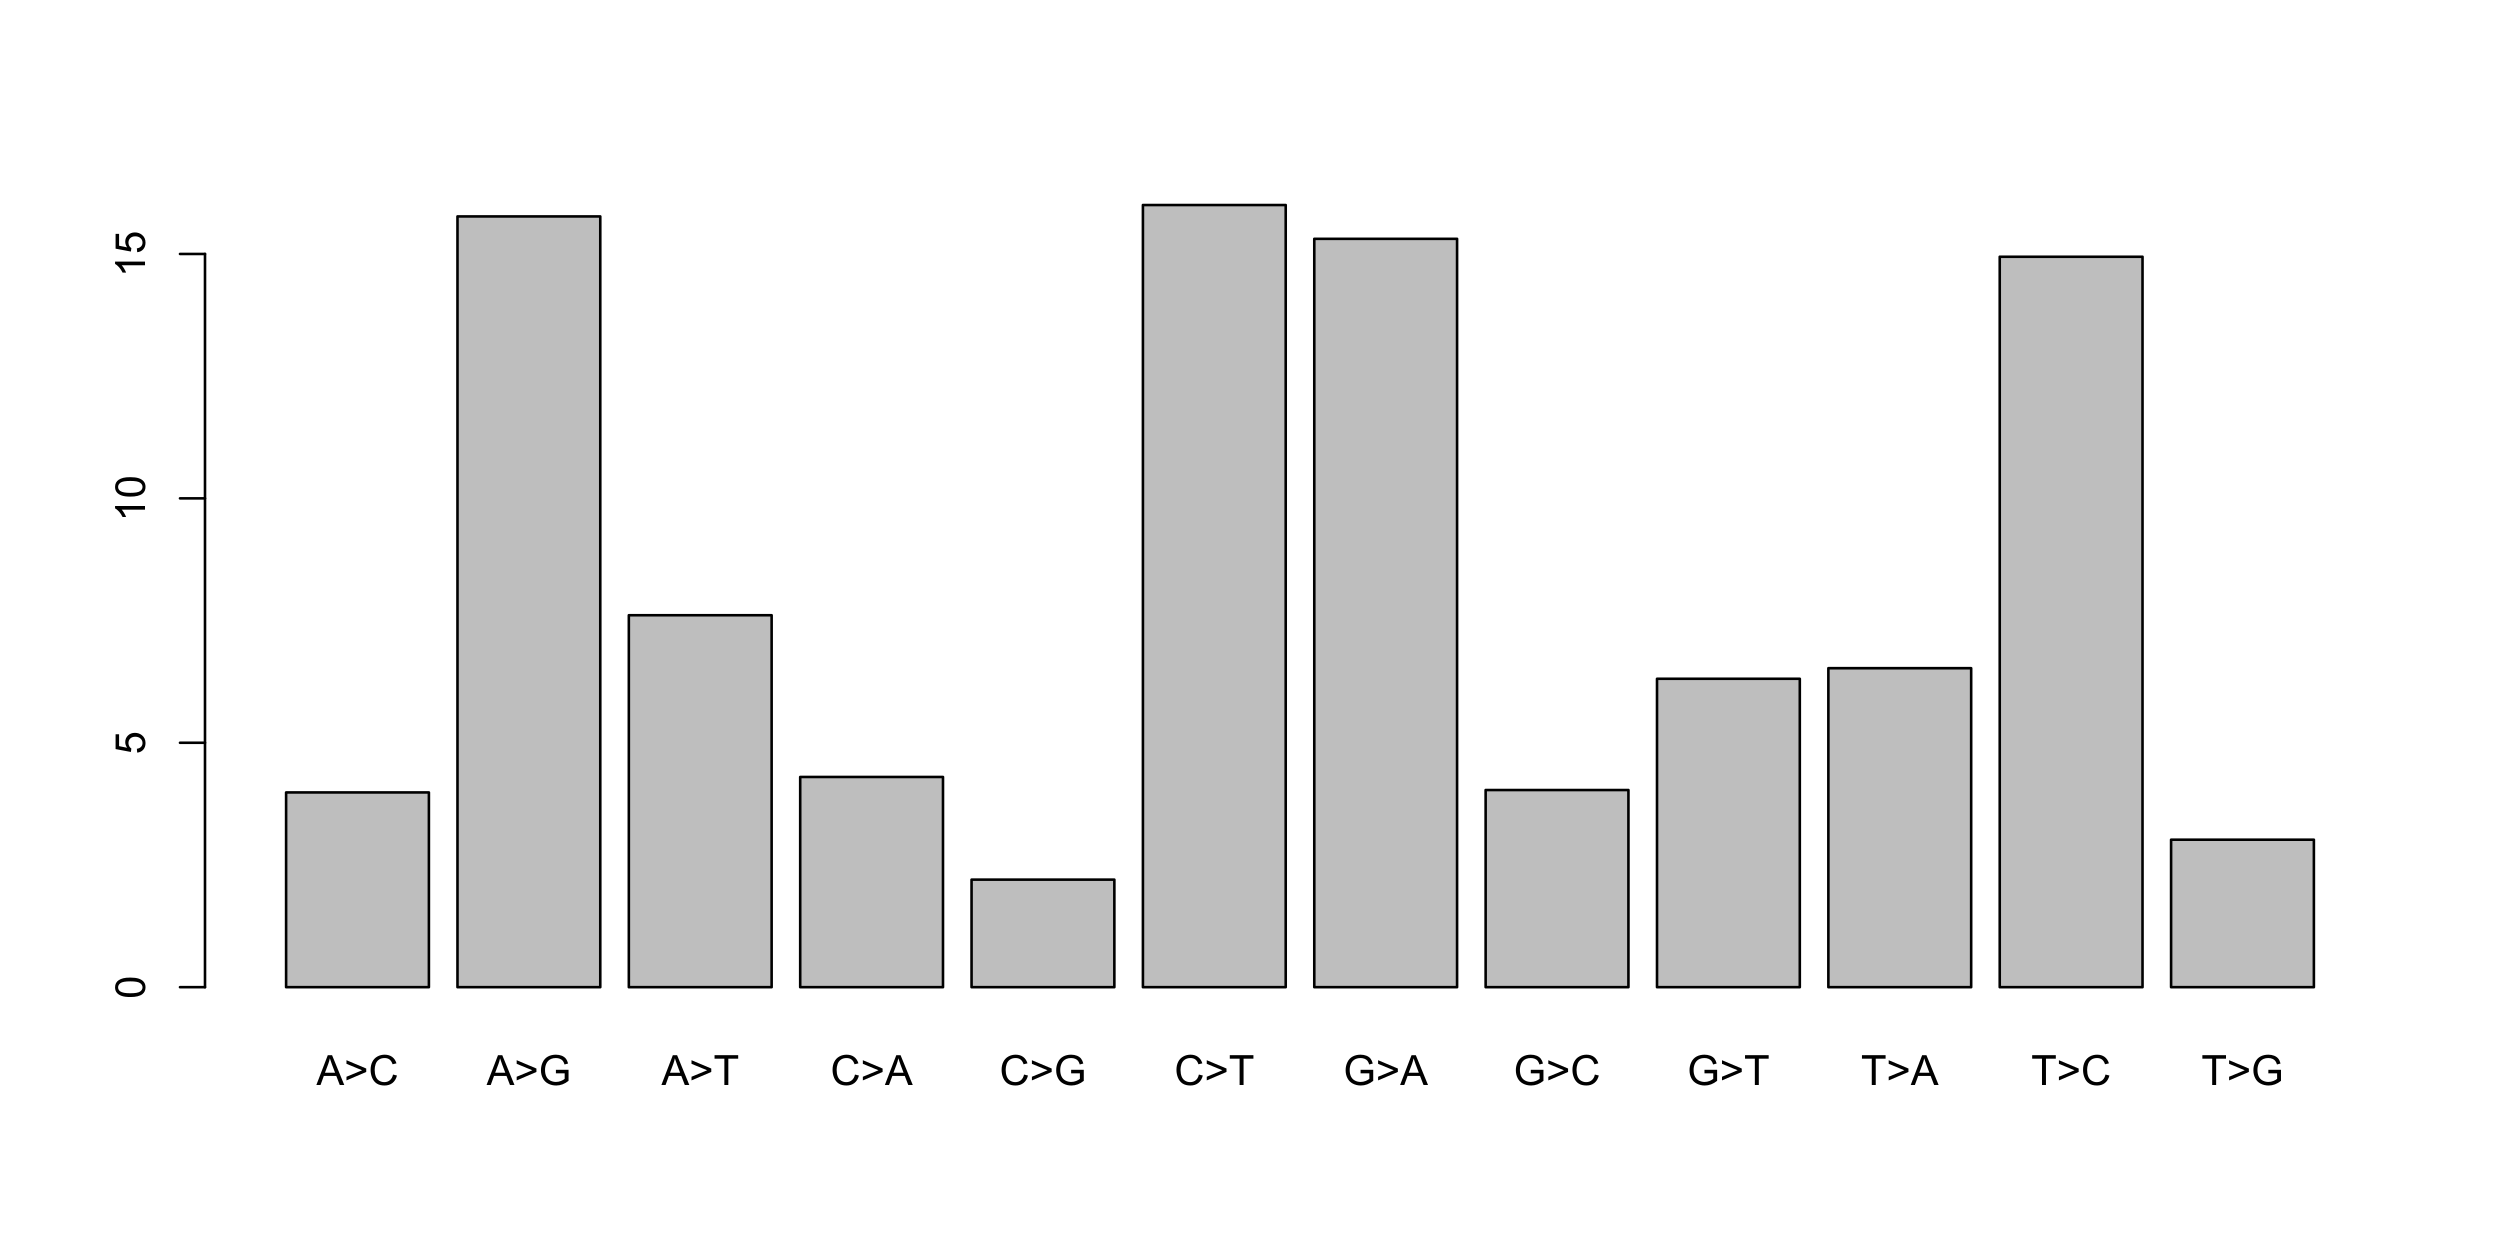
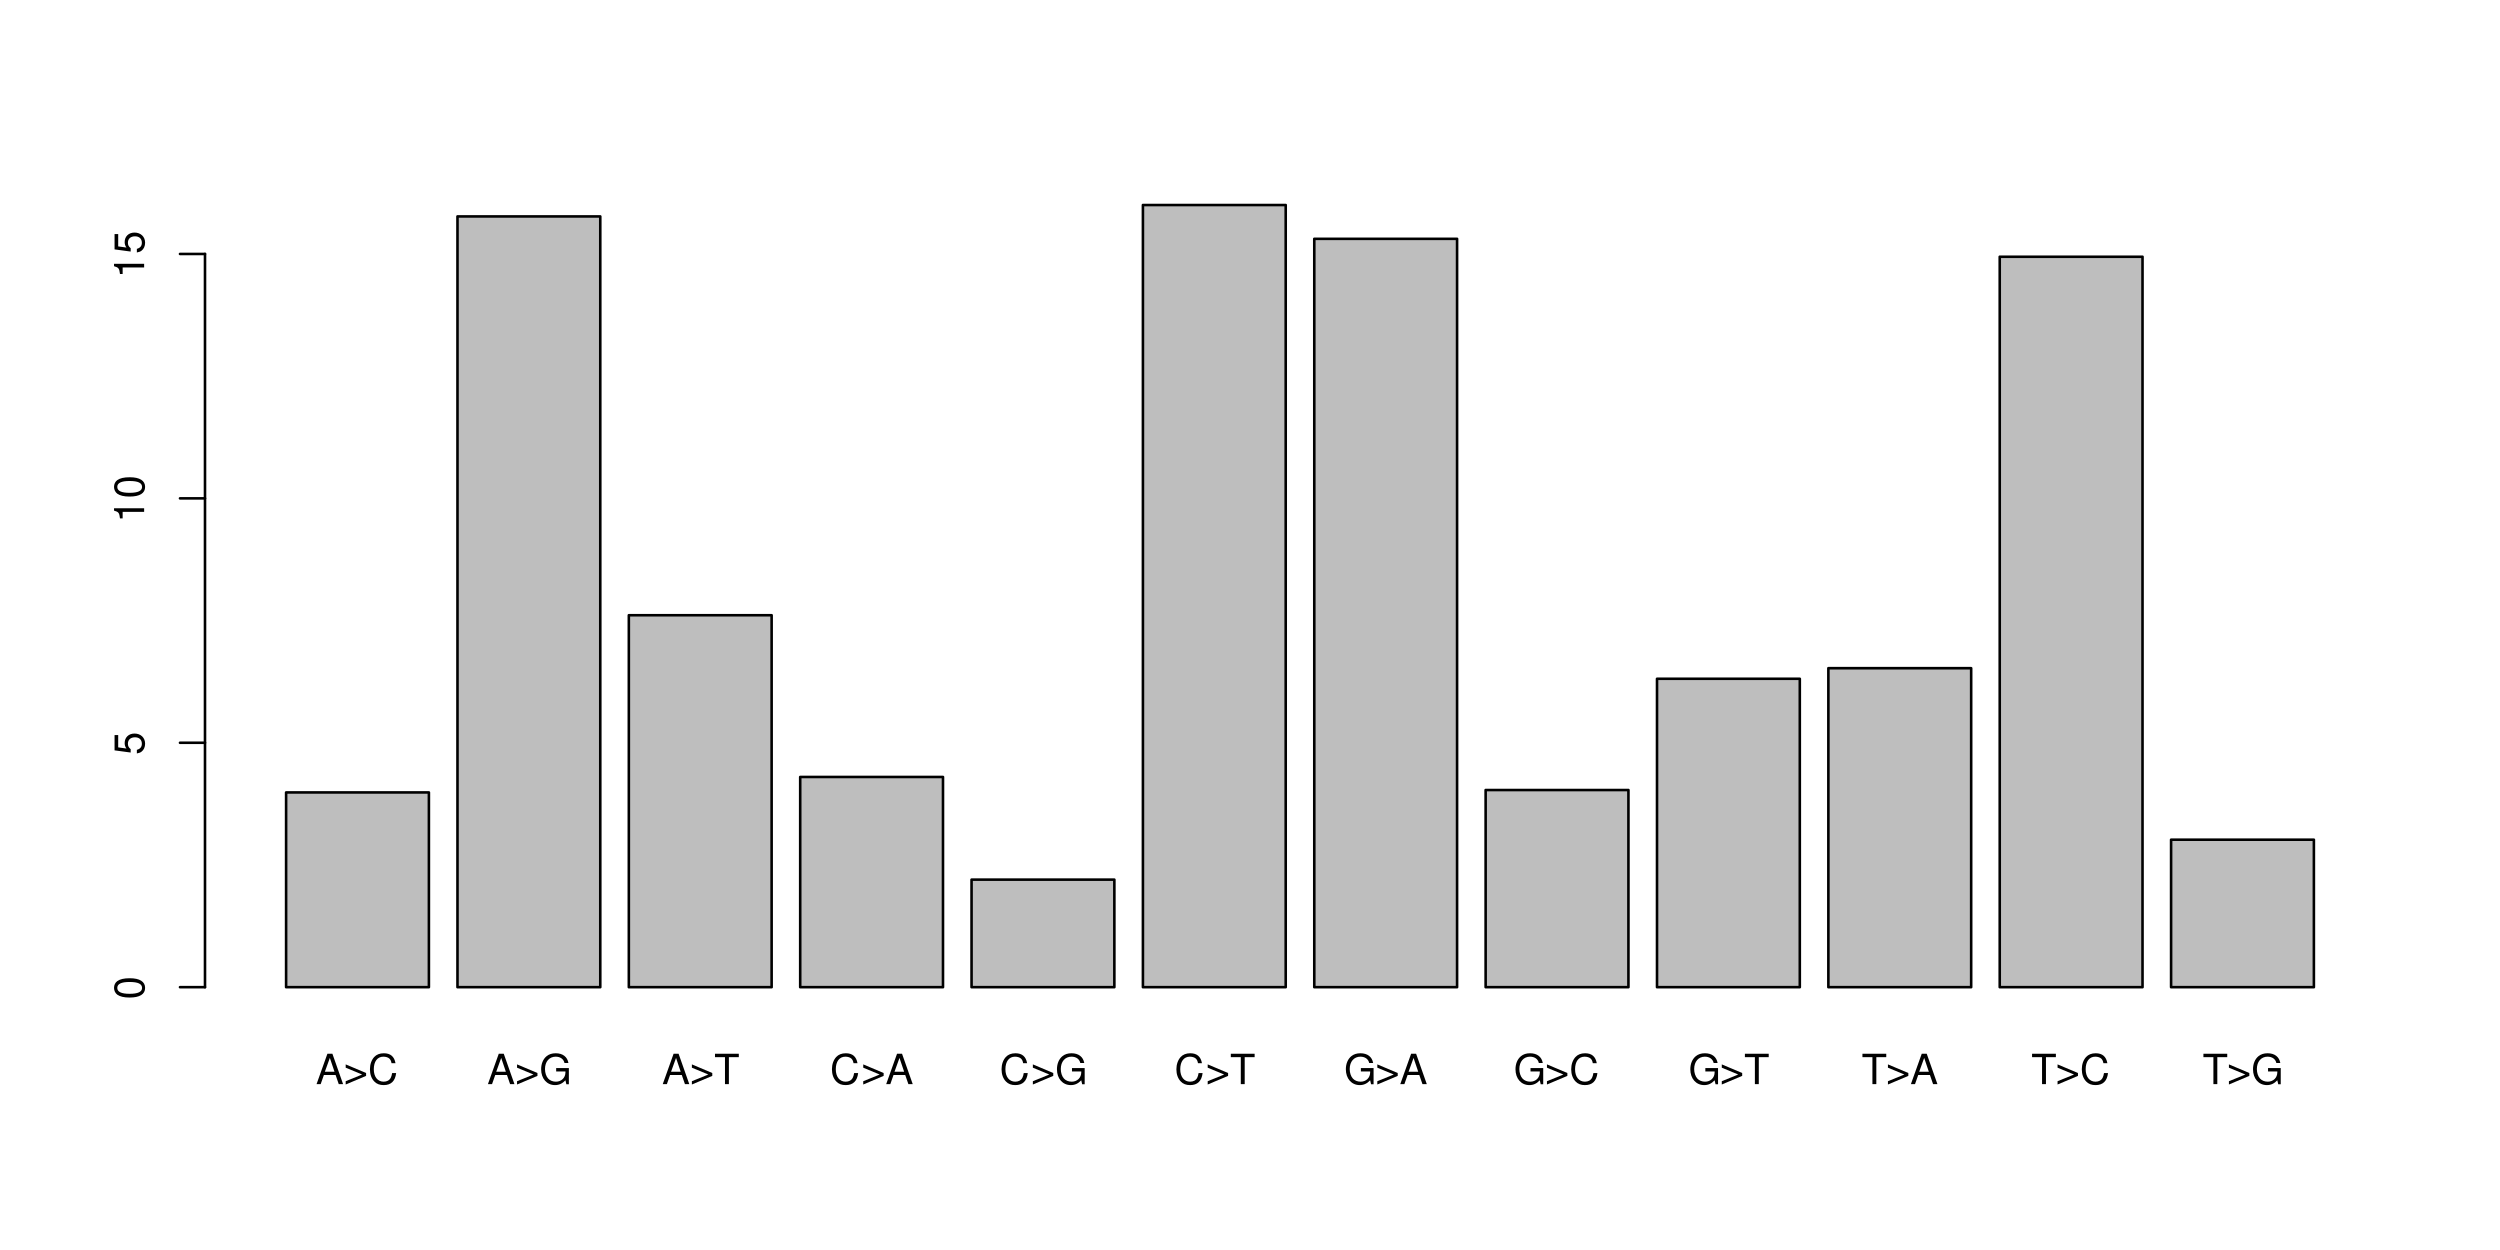
<svg xmlns="http://www.w3.org/2000/svg" xmlns:xlink="http://www.w3.org/1999/xlink" width="720pt" height="360pt" viewBox="0 0 720 360" version="1.1">
  <defs>
    <g>
      <symbol overflow="visible" id="glyph0-0">
-         <path style="stroke:none;" d="M 1.5 0 L 1.5 -7.5 L 7.5 -7.5 L 7.5 0 Z M 1.688 -0.188 L 7.312 -0.188 L 7.312 -7.312 L 1.688 -7.312 Z M 1.688 -0.188 " />
+         <path style="stroke:none;" d="" />
      </symbol>
      <symbol overflow="visible" id="glyph0-1">
-         <path style="stroke:none;" d="M -0.016 0 L 3.281 -8.59 L 4.508 -8.59 L 8.023 0 L 6.727 0 L 5.727 -2.602 L 2.133 -2.602 L 1.188 0 Z M 2.461 -3.527 L 5.375 -3.527 L 4.477 -5.906 C 4.203 -6.629 4 -7.223 3.867 -7.688 C 3.758 -7.133 3.602 -6.586 3.406 -6.047 Z M 2.461 -3.527 " />
+         <path style="stroke:none;" d="M 5.688 -2.625 L 6.594 0 L 7.844 0 L 4.766 -8.75 L 3.328 -8.75 L 0.203 0 L 1.391 0 L 2.312 -2.625 Z M 5.375 -3.562 L 2.594 -3.562 L 4.031 -7.547 Z M 5.375 -3.562 " />
      </symbol>
      <symbol overflow="visible" id="glyph0-2">
-         <path style="stroke:none;" d="M 6.344 -3.758 L 0.656 -1.324 L 0.656 -2.375 L 5.164 -4.242 L 0.656 -6.094 L 0.656 -7.141 L 6.344 -4.742 Z M 6.344 -3.758 " />
+         <path style="stroke:none;" d="M 6.469 -3.203 L 0.594 -5.688 L 0.594 -4.734 L 5.328 -2.766 L 0.594 -0.844 L 0.594 0.109 L 6.469 -2.375 Z M 6.469 -3.203 " />
      </symbol>
      <symbol overflow="visible" id="glyph0-3">
-         <path style="stroke:none;" d="M 7.055 -3.012 L 8.191 -2.727 C 7.953 -1.789 7.523 -1.078 6.906 -0.586 C 6.285 -0.098 5.527 0.145 4.633 0.148 C 3.707 0.145 2.953 -0.039 2.375 -0.418 C 1.793 -0.793 1.352 -1.34 1.051 -2.055 C 0.746 -2.77 0.598 -3.539 0.598 -4.359 C 0.598 -5.254 0.766 -6.031 1.109 -6.699 C 1.449 -7.363 1.938 -7.871 2.57 -8.215 C 3.199 -8.559 3.895 -8.73 4.652 -8.734 C 5.512 -8.73 6.234 -8.512 6.82 -8.078 C 7.406 -7.637 7.812 -7.023 8.047 -6.234 L 6.926 -5.969 C 6.723 -6.59 6.434 -7.047 6.059 -7.336 C 5.68 -7.621 5.203 -7.762 4.629 -7.766 C 3.969 -7.762 3.414 -7.605 2.973 -7.289 C 2.527 -6.969 2.219 -6.543 2.039 -6.012 C 1.859 -5.48 1.77 -4.93 1.77 -4.367 C 1.77 -3.633 1.875 -2.996 2.086 -2.449 C 2.297 -1.902 2.629 -1.496 3.082 -1.23 C 3.531 -0.961 4.016 -0.824 4.539 -0.828 C 5.176 -0.824 5.715 -1.008 6.156 -1.379 C 6.598 -1.742 6.898 -2.289 7.055 -3.012 Z M 7.055 -3.012 " />
+         <path style="stroke:none;" d="M 7.938 -6.031 C 7.594 -7.953 6.484 -8.891 4.578 -8.891 C 3.391 -8.891 2.453 -8.516 1.797 -7.797 C 1.016 -6.938 0.578 -5.688 0.578 -4.266 C 0.578 -2.828 1.016 -1.594 1.844 -0.75 C 2.516 -0.047 3.391 0.281 4.531 0.281 C 6.656 0.281 7.859 -0.875 8.125 -3.188 L 6.969 -3.188 C 6.875 -2.594 6.75 -2.188 6.578 -1.844 C 6.219 -1.109 5.469 -0.703 4.531 -0.703 C 2.797 -0.703 1.688 -2.094 1.688 -4.281 C 1.688 -6.531 2.734 -7.906 4.438 -7.906 C 5.141 -7.906 5.812 -7.703 6.172 -7.359 C 6.484 -7.062 6.672 -6.703 6.797 -6.031 Z M 7.938 -6.031 " />
      </symbol>
      <symbol overflow="visible" id="glyph0-4">
-         <path style="stroke:none;" d="M 4.945 -3.367 L 4.945 -4.375 L 8.586 -4.383 L 8.586 -1.195 C 8.023 -0.75 7.449 -0.414 6.855 -0.188 C 6.262 0.035 5.652 0.145 5.027 0.148 C 4.184 0.145 3.414 -0.031 2.727 -0.395 C 2.035 -0.754 1.516 -1.277 1.168 -1.961 C 0.812 -2.645 0.637 -3.41 0.641 -4.254 C 0.637 -5.09 0.812 -5.867 1.164 -6.594 C 1.512 -7.312 2.016 -7.852 2.672 -8.207 C 3.328 -8.555 4.082 -8.73 4.938 -8.734 C 5.559 -8.73 6.121 -8.629 6.621 -8.434 C 7.121 -8.23 7.516 -7.953 7.805 -7.594 C 8.09 -7.234 8.305 -6.766 8.453 -6.188 L 7.43 -5.906 C 7.297 -6.344 7.137 -6.688 6.949 -6.938 C 6.758 -7.188 6.484 -7.387 6.129 -7.539 C 5.77 -7.688 5.375 -7.762 4.945 -7.766 C 4.422 -7.762 3.973 -7.684 3.598 -7.527 C 3.219 -7.367 2.91 -7.16 2.68 -6.902 C 2.445 -6.645 2.266 -6.359 2.141 -6.055 C 1.918 -5.52 1.809 -4.945 1.812 -4.324 C 1.809 -3.559 1.941 -2.918 2.207 -2.402 C 2.469 -1.887 2.852 -1.504 3.355 -1.254 C 3.859 -1.004 4.395 -0.879 4.961 -0.879 C 5.453 -0.879 5.934 -0.973 6.406 -1.16 C 6.871 -1.348 7.227 -1.551 7.469 -1.77 L 7.469 -3.367 Z M 4.945 -3.367 " />
+         <path style="stroke:none;" d="M 8.516 -4.625 L 4.859 -4.625 L 4.859 -3.641 L 7.531 -3.641 L 7.531 -3.391 C 7.531 -1.844 6.375 -0.703 4.781 -0.703 C 3.891 -0.703 3.078 -1.031 2.562 -1.594 C 1.984 -2.219 1.641 -3.266 1.641 -4.344 C 1.641 -6.484 2.875 -7.906 4.719 -7.906 C 6.047 -7.906 7.016 -7.219 7.25 -6.094 L 8.391 -6.094 C 8.078 -7.875 6.734 -8.891 4.734 -8.891 C 3.656 -8.891 2.797 -8.609 2.109 -8.047 C 1.094 -7.219 0.531 -5.859 0.531 -4.281 C 0.531 -1.594 2.172 0.281 4.531 0.281 C 5.719 0.281 6.656 -0.172 7.531 -1.109 L 7.797 0.047 L 8.516 0.047 Z M 8.516 -4.625 " />
      </symbol>
      <symbol overflow="visible" id="glyph0-5">
-         <path style="stroke:none;" d="M 3.109 0 L 3.109 -7.578 L 0.281 -7.578 L 0.281 -8.59 L 7.09 -8.59 L 7.09 -7.578 L 4.25 -7.578 L 4.25 0 Z M 3.109 0 " />
+         <path style="stroke:none;" d="M 4.25 -7.766 L 7.109 -7.766 L 7.109 -8.75 L 0.25 -8.75 L 0.25 -7.766 L 3.125 -7.766 L 3.125 0 L 4.25 0 Z M 4.25 -7.766 " />
      </symbol>
      <symbol overflow="visible" id="glyph1-0">
-         <path style="stroke:none;" d="M 0 -1.5 L -7.5 -1.5 L -7.5 -7.5 L 0 -7.5 Z M -0.188 -1.688 L -0.188 -7.312 L -7.312 -7.312 L -7.312 -1.688 Z M -0.188 -1.688 " />
+         <path style="stroke:none;" d="" />
      </symbol>
      <symbol overflow="visible" id="glyph1-1">
-         <path style="stroke:none;" d="M -4.234 -0.5 C -5.246 -0.496 -6.062 -0.602 -6.688 -0.812 C -7.305 -1.02 -7.785 -1.328 -8.121 -1.742 C -8.457 -2.152 -8.625 -2.672 -8.625 -3.301 C -8.625 -3.758 -8.531 -4.164 -8.348 -4.512 C -8.16 -4.859 -7.891 -5.145 -7.543 -5.371 C -7.191 -5.594 -6.766 -5.773 -6.266 -5.906 C -5.762 -6.035 -5.086 -6.098 -4.234 -6.102 C -3.223 -6.098 -2.41 -5.996 -1.793 -5.789 C -1.176 -5.578 -0.695 -5.266 -0.359 -4.859 C -0.02 -4.445 0.145 -3.926 0.148 -3.297 C 0.145 -2.465 -0.148 -1.816 -0.742 -1.348 C -1.457 -0.781 -2.621 -0.496 -4.234 -0.5 Z M -4.234 -1.582 C -2.824 -1.582 -1.887 -1.746 -1.418 -2.074 C -0.949 -2.402 -0.715 -2.809 -0.719 -3.297 C -0.715 -3.777 -0.949 -4.184 -1.422 -4.52 C -1.887 -4.848 -2.824 -5.016 -4.234 -5.016 C -5.648 -5.016 -6.59 -4.848 -7.055 -4.52 C -7.516 -4.188 -7.746 -3.777 -7.75 -3.289 C -7.746 -2.801 -7.543 -2.414 -7.137 -2.129 C -6.613 -1.762 -5.645 -1.582 -4.234 -1.582 Z M -4.234 -1.582 " />
+         <path style="stroke:none;" d="M -8.672 -3.297 C -8.672 -2.516 -8.312 -1.781 -7.734 -1.344 C -6.953 -0.797 -5.812 -0.516 -4.203 -0.516 C -1.266 -0.516 0.281 -1.469 0.281 -3.297 C 0.281 -5.094 -1.266 -6.078 -4.125 -6.078 C -5.812 -6.078 -6.938 -5.812 -7.734 -5.25 C -8.328 -4.812 -8.672 -4.109 -8.672 -3.297 Z M -7.734 -3.297 C -7.734 -4.438 -6.578 -5 -4.219 -5 C -1.75 -5 -0.594 -4.453 -0.594 -3.281 C -0.594 -2.156 -1.797 -1.594 -4.188 -1.594 C -6.578 -1.594 -7.734 -2.156 -7.734 -3.297 Z M -7.734 -3.297 " />
      </symbol>
      <symbol overflow="visible" id="glyph1-2">
-         <path style="stroke:none;" d="M -2.25 -0.5 L -2.344 -1.605 C -1.805 -1.684 -1.398 -1.871 -1.125 -2.176 C -0.852 -2.473 -0.715 -2.836 -0.719 -3.258 C -0.715 -3.766 -0.906 -4.195 -1.293 -4.547 C -1.672 -4.898 -2.18 -5.074 -2.816 -5.074 C -3.414 -5.074 -3.891 -4.902 -4.242 -4.566 C -4.59 -4.227 -4.762 -3.785 -4.766 -3.242 C -4.762 -2.898 -4.684 -2.594 -4.531 -2.32 C -4.375 -2.047 -4.176 -1.832 -3.93 -1.676 L -4.062 -0.688 L -8.473 -1.52 L -8.473 -5.789 L -7.465 -5.789 L -7.465 -2.363 L -5.156 -1.898 C -5.516 -2.414 -5.695 -2.953 -5.695 -3.523 C -5.695 -4.27 -5.434 -4.902 -4.914 -5.422 C -4.395 -5.934 -3.727 -6.191 -2.91 -6.195 C -2.133 -6.191 -1.461 -5.965 -0.895 -5.516 C -0.199 -4.961 0.145 -4.211 0.148 -3.258 C 0.145 -2.477 -0.07 -1.836 -0.508 -1.344 C -0.941 -0.848 -1.523 -0.566 -2.25 -0.5 Z M -2.25 -0.5 " />
+         <path style="stroke:none;" d="M -8.516 -5.719 L -8.516 -1.312 L -3.875 -0.688 L -3.875 -1.656 C -4.469 -2.141 -4.672 -2.562 -4.672 -3.234 C -4.672 -4.375 -3.891 -5.078 -2.625 -5.078 C -1.406 -5.078 -0.656 -4.375 -0.656 -3.219 C -0.656 -2.297 -1.125 -1.734 -2.094 -1.469 L -2.094 -0.422 C -1.391 -0.562 -1.062 -0.688 -0.75 -0.938 C -0.094 -1.422 0.281 -2.281 0.281 -3.234 C 0.281 -4.953 -0.969 -6.156 -2.766 -6.156 C -4.453 -6.156 -5.609 -5.047 -5.609 -3.406 C -5.609 -2.812 -5.453 -2.328 -5.094 -1.844 L -7.469 -2.172 L -7.469 -5.719 Z M -8.516 -5.719 " />
      </symbol>
      <symbol overflow="visible" id="glyph1-3">
-         <path style="stroke:none;" d="M 0 -4.469 L 0 -3.414 L -6.719 -3.418 C -6.477 -3.16 -6.234 -2.828 -5.996 -2.418 C -5.75 -2.004 -5.57 -1.633 -5.449 -1.309 L -6.469 -1.309 C -6.742 -1.895 -7.078 -2.41 -7.477 -2.852 C -7.871 -3.293 -8.254 -3.605 -8.625 -3.793 L -8.625 -4.473 Z M 0 -4.469 " />
+         <path style="stroke:none;" d="M -6.188 -3.109 L 0 -3.109 L 0 -4.156 L -8.672 -4.156 L -8.672 -3.469 C -7.344 -3.094 -7.156 -2.859 -6.953 -1.219 L -6.188 -1.219 Z M -6.188 -3.109 " />
      </symbol>
    </g>
  </defs>
-   <g id="surface16">
+   <g id="surface67">
    <rect x="0" y="0" width="720" height="360" style="fill:rgb(100%,100%,100%);fill-opacity:1;stroke:none;" />
    <path style="fill-rule:nonzero;fill:rgb(74.51%,74.51%,74.51%);fill-opacity:1;stroke-width:0.75;stroke-linecap:round;stroke-linejoin:round;stroke:rgb(0%,0%,0%);stroke-opacity:1;stroke-miterlimit:10;" d="M 82.398 284.309 L 123.523 284.309 L 123.523 228.227 L 82.398 228.227 Z M 82.398 284.309 " />
    <path style="fill-rule:nonzero;fill:rgb(74.51%,74.51%,74.51%);fill-opacity:1;stroke-width:0.75;stroke-linecap:round;stroke-linejoin:round;stroke:rgb(0%,0%,0%);stroke-opacity:1;stroke-miterlimit:10;" d="M 131.754 284.309 L 172.879 284.309 L 172.879 62.328 L 131.754 62.328 Z M 131.754 284.309 " />
    <path style="fill-rule:nonzero;fill:rgb(74.51%,74.51%,74.51%);fill-opacity:1;stroke-width:0.75;stroke-linecap:round;stroke-linejoin:round;stroke:rgb(0%,0%,0%);stroke-opacity:1;stroke-miterlimit:10;" d="M 181.105 284.309 L 222.23 284.309 L 222.23 177.188 L 181.105 177.188 Z M 181.105 284.309 " />
    <path style="fill-rule:nonzero;fill:rgb(74.51%,74.51%,74.51%);fill-opacity:1;stroke-width:0.75;stroke-linecap:round;stroke-linejoin:round;stroke:rgb(0%,0%,0%);stroke-opacity:1;stroke-miterlimit:10;" d="M 230.457 284.309 L 271.582 284.309 L 271.582 223.77 L 230.457 223.77 Z M 230.457 284.309 " />
    <path style="fill-rule:nonzero;fill:rgb(74.51%,74.51%,74.51%);fill-opacity:1;stroke-width:0.75;stroke-linecap:round;stroke-linejoin:round;stroke:rgb(0%,0%,0%);stroke-opacity:1;stroke-miterlimit:10;" d="M 279.809 284.309 L 320.934 284.309 L 320.934 253.336 L 279.809 253.336 Z M 279.809 284.309 " />
    <path style="fill-rule:nonzero;fill:rgb(74.51%,74.51%,74.51%);fill-opacity:1;stroke-width:0.75;stroke-linecap:round;stroke-linejoin:round;stroke:rgb(0%,0%,0%);stroke-opacity:1;stroke-miterlimit:10;" d="M 329.16 284.309 L 370.285 284.309 L 370.285 59.043 L 329.16 59.043 Z M 329.16 284.309 " />
    <path style="fill-rule:nonzero;fill:rgb(74.51%,74.51%,74.51%);fill-opacity:1;stroke-width:0.75;stroke-linecap:round;stroke-linejoin:round;stroke:rgb(0%,0%,0%);stroke-opacity:1;stroke-miterlimit:10;" d="M 378.512 284.309 L 419.637 284.309 L 419.637 68.781 L 378.512 68.781 Z M 378.512 284.309 " />
    <path style="fill-rule:nonzero;fill:rgb(74.51%,74.51%,74.51%);fill-opacity:1;stroke-width:0.75;stroke-linecap:round;stroke-linejoin:round;stroke:rgb(0%,0%,0%);stroke-opacity:1;stroke-miterlimit:10;" d="M 427.863 284.309 L 468.988 284.309 L 468.988 227.523 L 427.863 227.523 Z M 427.863 284.309 " />
    <path style="fill-rule:nonzero;fill:rgb(74.51%,74.51%,74.51%);fill-opacity:1;stroke-width:0.75;stroke-linecap:round;stroke-linejoin:round;stroke:rgb(0%,0%,0%);stroke-opacity:1;stroke-miterlimit:10;" d="M 477.219 284.309 L 518.344 284.309 L 518.344 195.492 L 477.219 195.492 Z M 477.219 284.309 " />
    <path style="fill-rule:nonzero;fill:rgb(74.51%,74.51%,74.51%);fill-opacity:1;stroke-width:0.75;stroke-linecap:round;stroke-linejoin:round;stroke:rgb(0%,0%,0%);stroke-opacity:1;stroke-miterlimit:10;" d="M 526.57 284.309 L 567.695 284.309 L 567.695 192.441 L 526.57 192.441 Z M 526.57 284.309 " />
    <path style="fill-rule:nonzero;fill:rgb(74.51%,74.51%,74.51%);fill-opacity:1;stroke-width:0.75;stroke-linecap:round;stroke-linejoin:round;stroke:rgb(0%,0%,0%);stroke-opacity:1;stroke-miterlimit:10;" d="M 575.922 284.309 L 617.047 284.309 L 617.047 73.941 L 575.922 73.941 Z M 575.922 284.309 " />
    <path style="fill-rule:nonzero;fill:rgb(74.51%,74.51%,74.51%);fill-opacity:1;stroke-width:0.75;stroke-linecap:round;stroke-linejoin:round;stroke:rgb(0%,0%,0%);stroke-opacity:1;stroke-miterlimit:10;" d="M 625.273 284.309 L 666.398 284.309 L 666.398 241.836 L 625.273 241.836 Z M 625.273 284.309 " />
    <g style="fill:rgb(0%,0%,0%);fill-opacity:1;">
-       <use xlink:href="#glyph0-1" x="91.125" y="312.48" />
-       <use xlink:href="#glyph0-2" x="99.129" y="312.48" />
-       <use xlink:href="#glyph0-3" x="106.137" y="312.48" />
+       <use xlink:href="#glyph0-1" x="90.965" y="312.229" />
+       <use xlink:href="#glyph0-2" x="98.965" y="312.229" />
+       <use xlink:href="#glyph0-3" x="105.965" y="312.229" />
    </g>
    <g style="fill:rgb(0%,0%,0%);fill-opacity:1;">
-       <use xlink:href="#glyph0-1" x="140.145" y="312.48" />
-       <use xlink:href="#glyph0-2" x="148.148" y="312.48" />
-       <use xlink:href="#glyph0-4" x="155.156" y="312.48" />
+       <use xlink:href="#glyph0-1" x="140.316" y="312.229" />
+       <use xlink:href="#glyph0-2" x="148.316" y="312.229" />
+       <use xlink:href="#glyph0-4" x="155.316" y="312.229" />
    </g>
    <g style="fill:rgb(0%,0%,0%);fill-opacity:1;">
-       <use xlink:href="#glyph0-1" x="190.496" y="312.48" />
-       <use xlink:href="#glyph0-2" x="198.5" y="312.48" />
-       <use xlink:href="#glyph0-5" x="205.508" y="312.48" />
+       <use xlink:href="#glyph0-1" x="190.668" y="312.229" />
+       <use xlink:href="#glyph0-2" x="198.668" y="312.229" />
+       <use xlink:href="#glyph0-5" x="205.668" y="312.229" />
    </g>
    <g style="fill:rgb(0%,0%,0%);fill-opacity:1;">
-       <use xlink:href="#glyph0-3" x="239.18" y="312.48" />
-       <use xlink:href="#glyph0-2" x="247.846" y="312.48" />
-       <use xlink:href="#glyph0-1" x="254.854" y="312.48" />
+       <use xlink:href="#glyph0-3" x="239.02" y="312.229" />
+       <use xlink:href="#glyph0-2" x="248.02" y="312.229" />
+       <use xlink:href="#glyph0-1" x="255.02" y="312.229" />
    </g>
    <g style="fill:rgb(0%,0%,0%);fill-opacity:1;">
-       <use xlink:href="#glyph0-3" x="287.867" y="312.48" />
-       <use xlink:href="#glyph0-2" x="296.533" y="312.48" />
-       <use xlink:href="#glyph0-4" x="303.541" y="312.48" />
+       <use xlink:href="#glyph0-3" x="287.871" y="312.229" />
+       <use xlink:href="#glyph0-2" x="296.871" y="312.229" />
+       <use xlink:href="#glyph0-4" x="303.871" y="312.229" />
    </g>
    <g style="fill:rgb(0%,0%,0%);fill-opacity:1;">
-       <use xlink:href="#glyph0-3" x="338.223" y="312.48" />
-       <use xlink:href="#glyph0-2" x="346.889" y="312.48" />
-       <use xlink:href="#glyph0-5" x="353.896" y="312.48" />
+       <use xlink:href="#glyph0-3" x="338.223" y="312.229" />
+       <use xlink:href="#glyph0-2" x="347.223" y="312.229" />
+       <use xlink:href="#glyph0-5" x="354.223" y="312.229" />
    </g>
    <g style="fill:rgb(0%,0%,0%);fill-opacity:1;">
-       <use xlink:href="#glyph0-4" x="386.902" y="312.48" />
-       <use xlink:href="#glyph0-2" x="396.236" y="312.48" />
-       <use xlink:href="#glyph0-1" x="403.244" y="312.48" />
+       <use xlink:href="#glyph0-4" x="387.074" y="312.229" />
+       <use xlink:href="#glyph0-2" x="396.074" y="312.229" />
+       <use xlink:href="#glyph0-1" x="403.074" y="312.229" />
    </g>
    <g style="fill:rgb(0%,0%,0%);fill-opacity:1;">
-       <use xlink:href="#glyph0-4" x="435.926" y="312.48" />
-       <use xlink:href="#glyph0-2" x="445.26" y="312.48" />
-       <use xlink:href="#glyph0-3" x="452.268" y="312.48" />
+       <use xlink:href="#glyph0-4" x="435.93" y="312.229" />
+       <use xlink:href="#glyph0-2" x="444.93" y="312.229" />
+       <use xlink:href="#glyph0-3" x="451.93" y="312.229" />
    </g>
    <g style="fill:rgb(0%,0%,0%);fill-opacity:1;">
-       <use xlink:href="#glyph0-4" x="485.945" y="312.48" />
-       <use xlink:href="#glyph0-2" x="495.279" y="312.48" />
-       <use xlink:href="#glyph0-5" x="502.287" y="312.48" />
+       <use xlink:href="#glyph0-4" x="486.281" y="312.229" />
+       <use xlink:href="#glyph0-2" x="495.281" y="312.229" />
+       <use xlink:href="#glyph0-5" x="502.281" y="312.229" />
    </g>
    <g style="fill:rgb(0%,0%,0%);fill-opacity:1;">
-       <use xlink:href="#glyph0-5" x="535.961" y="312.48" />
-       <use xlink:href="#glyph0-2" x="543.291" y="312.48" />
-       <use xlink:href="#glyph0-1" x="550.299" y="312.48" />
+       <use xlink:href="#glyph0-5" x="536.133" y="312.229" />
+       <use xlink:href="#glyph0-2" x="543.133" y="312.229" />
+       <use xlink:href="#glyph0-1" x="550.133" y="312.229" />
    </g>
    <g style="fill:rgb(0%,0%,0%);fill-opacity:1;">
-       <use xlink:href="#glyph0-5" x="584.984" y="312.48" />
-       <use xlink:href="#glyph0-2" x="592.314" y="312.48" />
-       <use xlink:href="#glyph0-3" x="599.322" y="312.48" />
+       <use xlink:href="#glyph0-5" x="584.984" y="312.229" />
+       <use xlink:href="#glyph0-2" x="591.984" y="312.229" />
+       <use xlink:href="#glyph0-3" x="598.984" y="312.229" />
    </g>
    <g style="fill:rgb(0%,0%,0%);fill-opacity:1;">
-       <use xlink:href="#glyph0-5" x="634" y="312.48" />
-       <use xlink:href="#glyph0-2" x="641.33" y="312.48" />
-       <use xlink:href="#glyph0-4" x="648.338" y="312.48" />
+       <use xlink:href="#glyph0-5" x="634.336" y="312.229" />
+       <use xlink:href="#glyph0-2" x="641.336" y="312.229" />
+       <use xlink:href="#glyph0-4" x="648.336" y="312.229" />
    </g>
    <path style="fill:none;stroke-width:0.75;stroke-linecap:round;stroke-linejoin:round;stroke:rgb(0%,0%,0%);stroke-opacity:1;stroke-miterlimit:10;" d="M 59.039 284.309 L 59.039 73.137 " />
    <path style="fill:none;stroke-width:0.75;stroke-linecap:round;stroke-linejoin:round;stroke:rgb(0%,0%,0%);stroke-opacity:1;stroke-miterlimit:10;" d="M 59.039 284.309 L 51.84 284.309 " />
    <path style="fill:none;stroke-width:0.75;stroke-linecap:round;stroke-linejoin:round;stroke:rgb(0%,0%,0%);stroke-opacity:1;stroke-miterlimit:10;" d="M 59.039 213.918 L 51.84 213.918 " />
    <path style="fill:none;stroke-width:0.75;stroke-linecap:round;stroke-linejoin:round;stroke:rgb(0%,0%,0%);stroke-opacity:1;stroke-miterlimit:10;" d="M 59.039 143.527 L 51.84 143.527 " />
    <path style="fill:none;stroke-width:0.75;stroke-linecap:round;stroke-linejoin:round;stroke:rgb(0%,0%,0%);stroke-opacity:1;stroke-miterlimit:10;" d="M 59.039 73.137 L 51.84 73.137 " />
    <g style="fill:rgb(0%,0%,0%);fill-opacity:1;">
-       <use xlink:href="#glyph1-1" x="41.762" y="287.645" />
+       <use xlink:href="#glyph1-1" x="41.51" y="287.809" />
    </g>
    <g style="fill:rgb(0%,0%,0%);fill-opacity:1;">
-       <use xlink:href="#glyph1-2" x="41.762" y="217.254" />
+       <use xlink:href="#glyph1-2" x="41.51" y="217.418" />
    </g>
    <g style="fill:rgb(0%,0%,0%);fill-opacity:1;">
-       <use xlink:href="#glyph1-3" x="41.762" y="150.199" />
-       <use xlink:href="#glyph1-1" x="41.762" y="143.525" />
+       <use xlink:href="#glyph1-3" x="41.51" y="150.527" />
+       <use xlink:href="#glyph1-1" x="41.51" y="143.527" />
    </g>
    <g style="fill:rgb(0%,0%,0%);fill-opacity:1;">
-       <use xlink:href="#glyph1-3" x="41.762" y="79.809" />
-       <use xlink:href="#glyph1-2" x="41.762" y="73.135" />
+       <use xlink:href="#glyph1-3" x="41.51" y="80.137" />
+       <use xlink:href="#glyph1-2" x="41.51" y="73.137" />
    </g>
  </g>
</svg>
